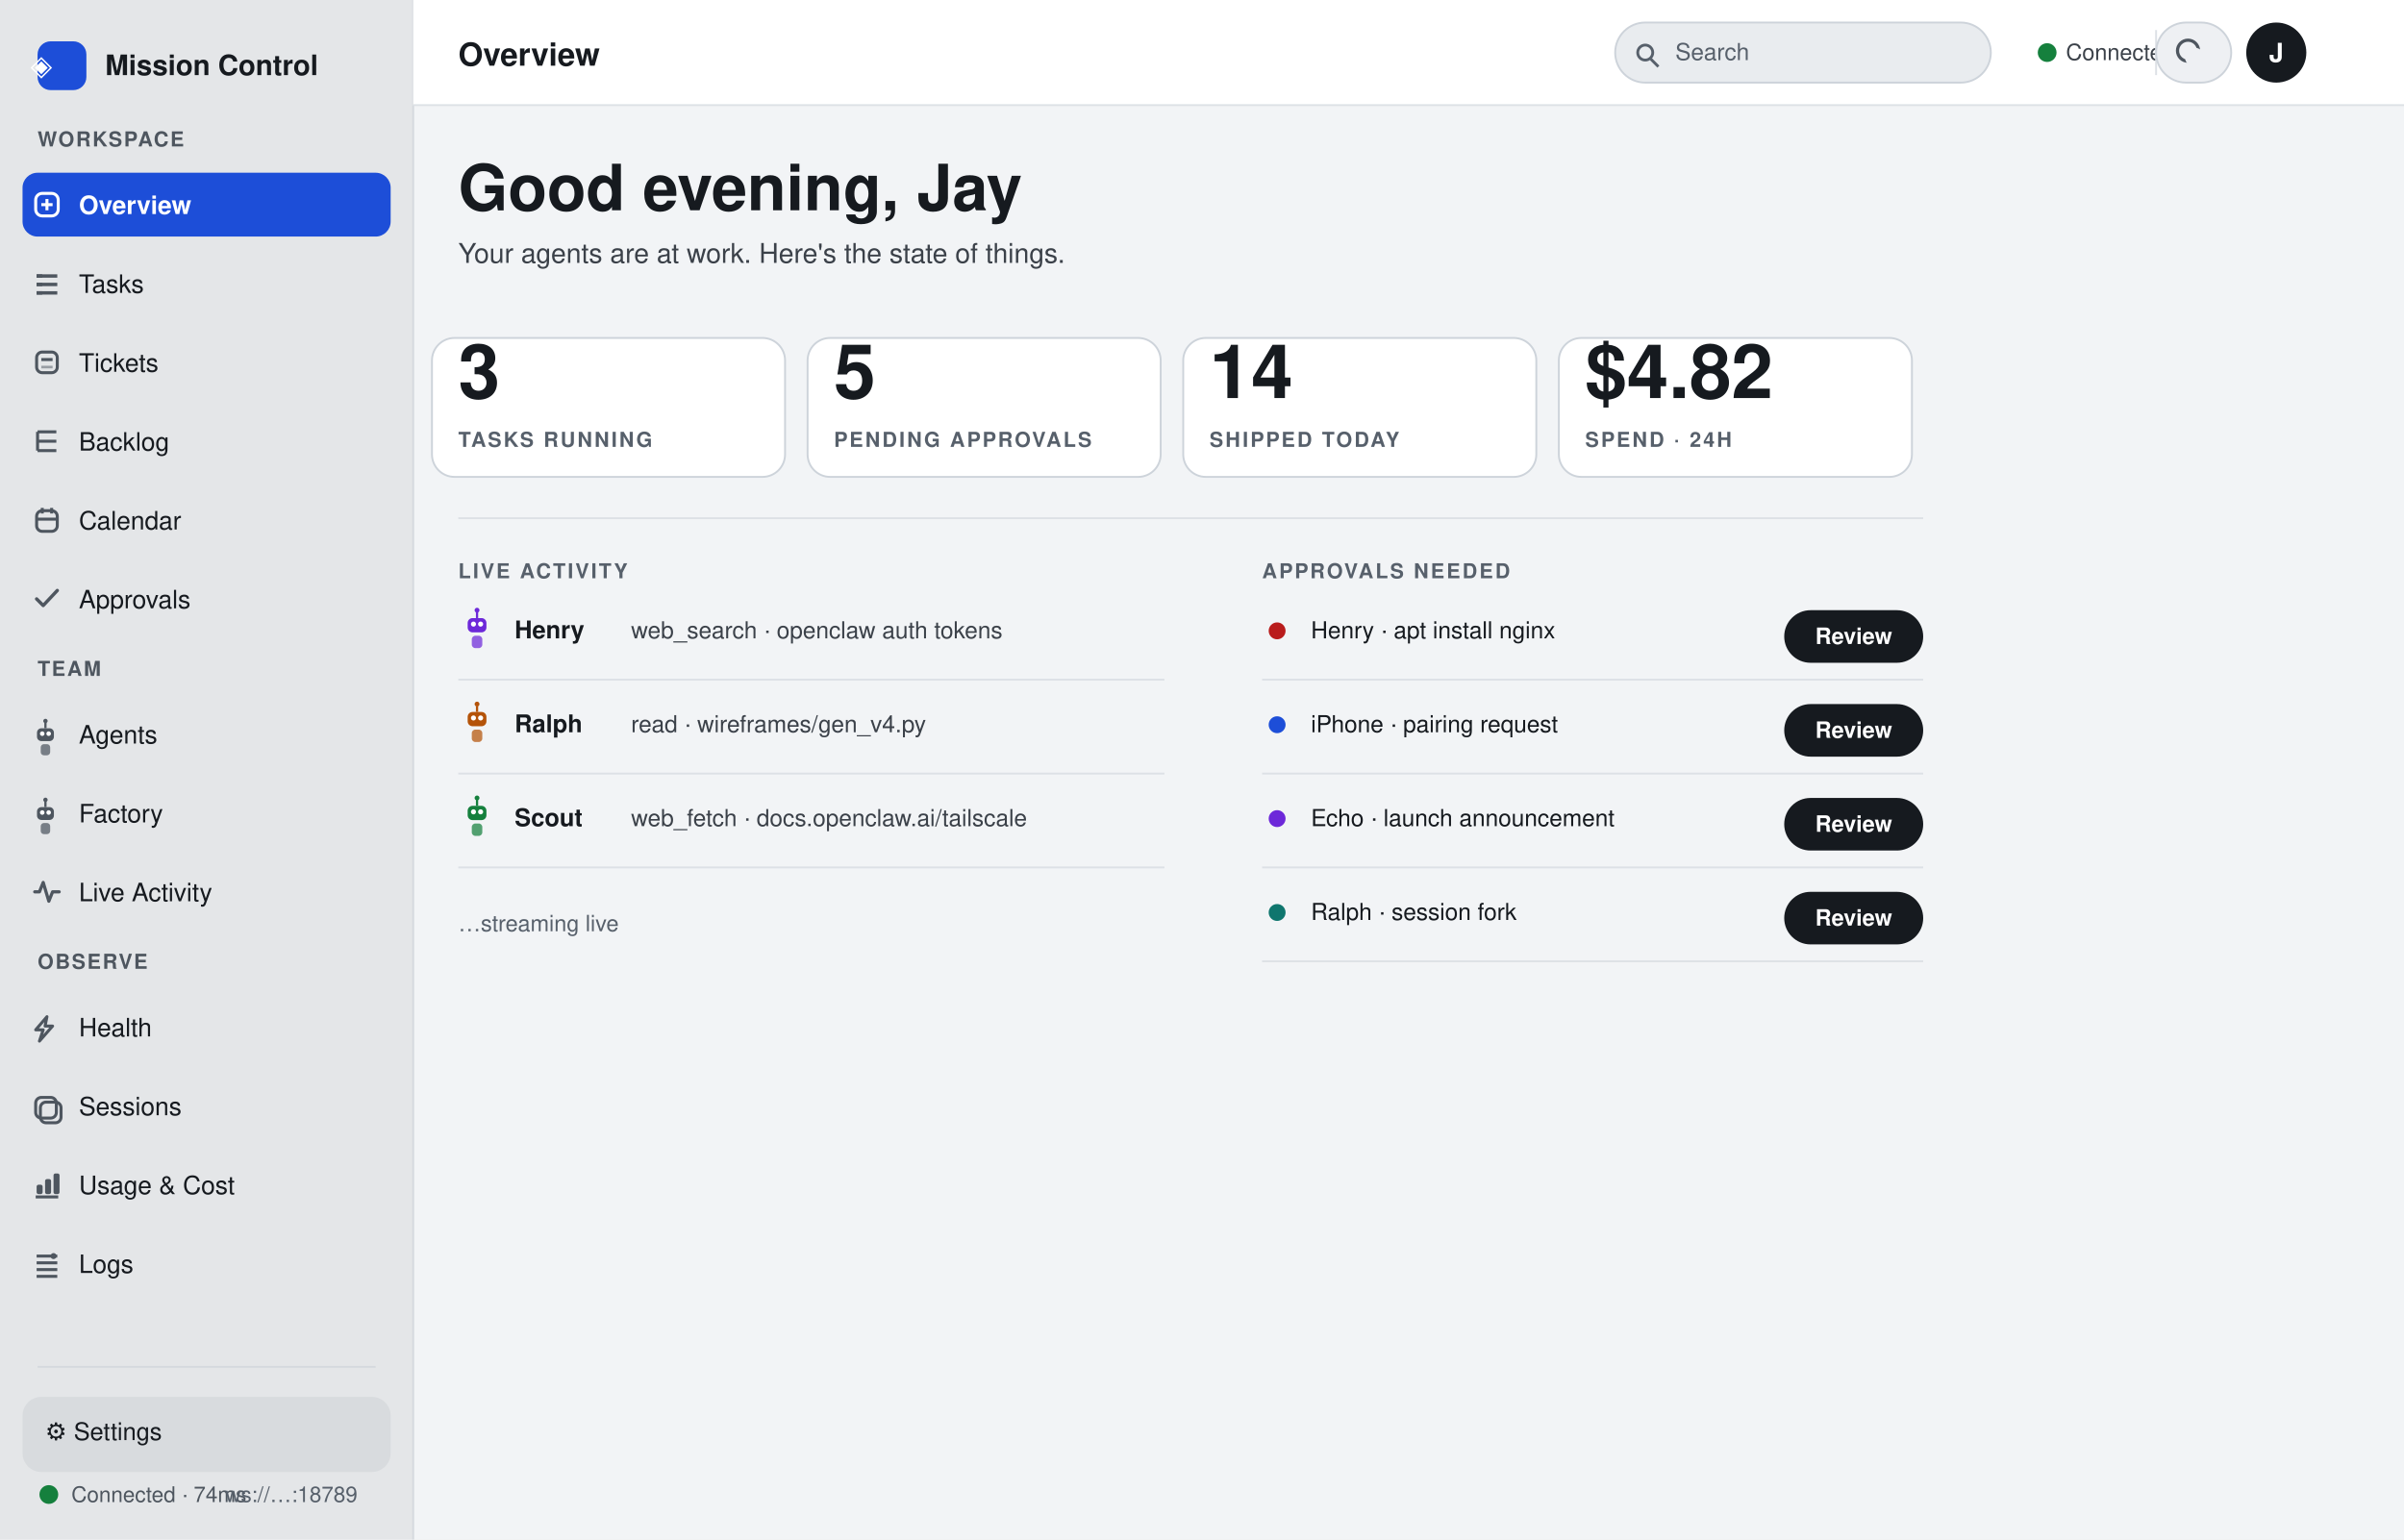
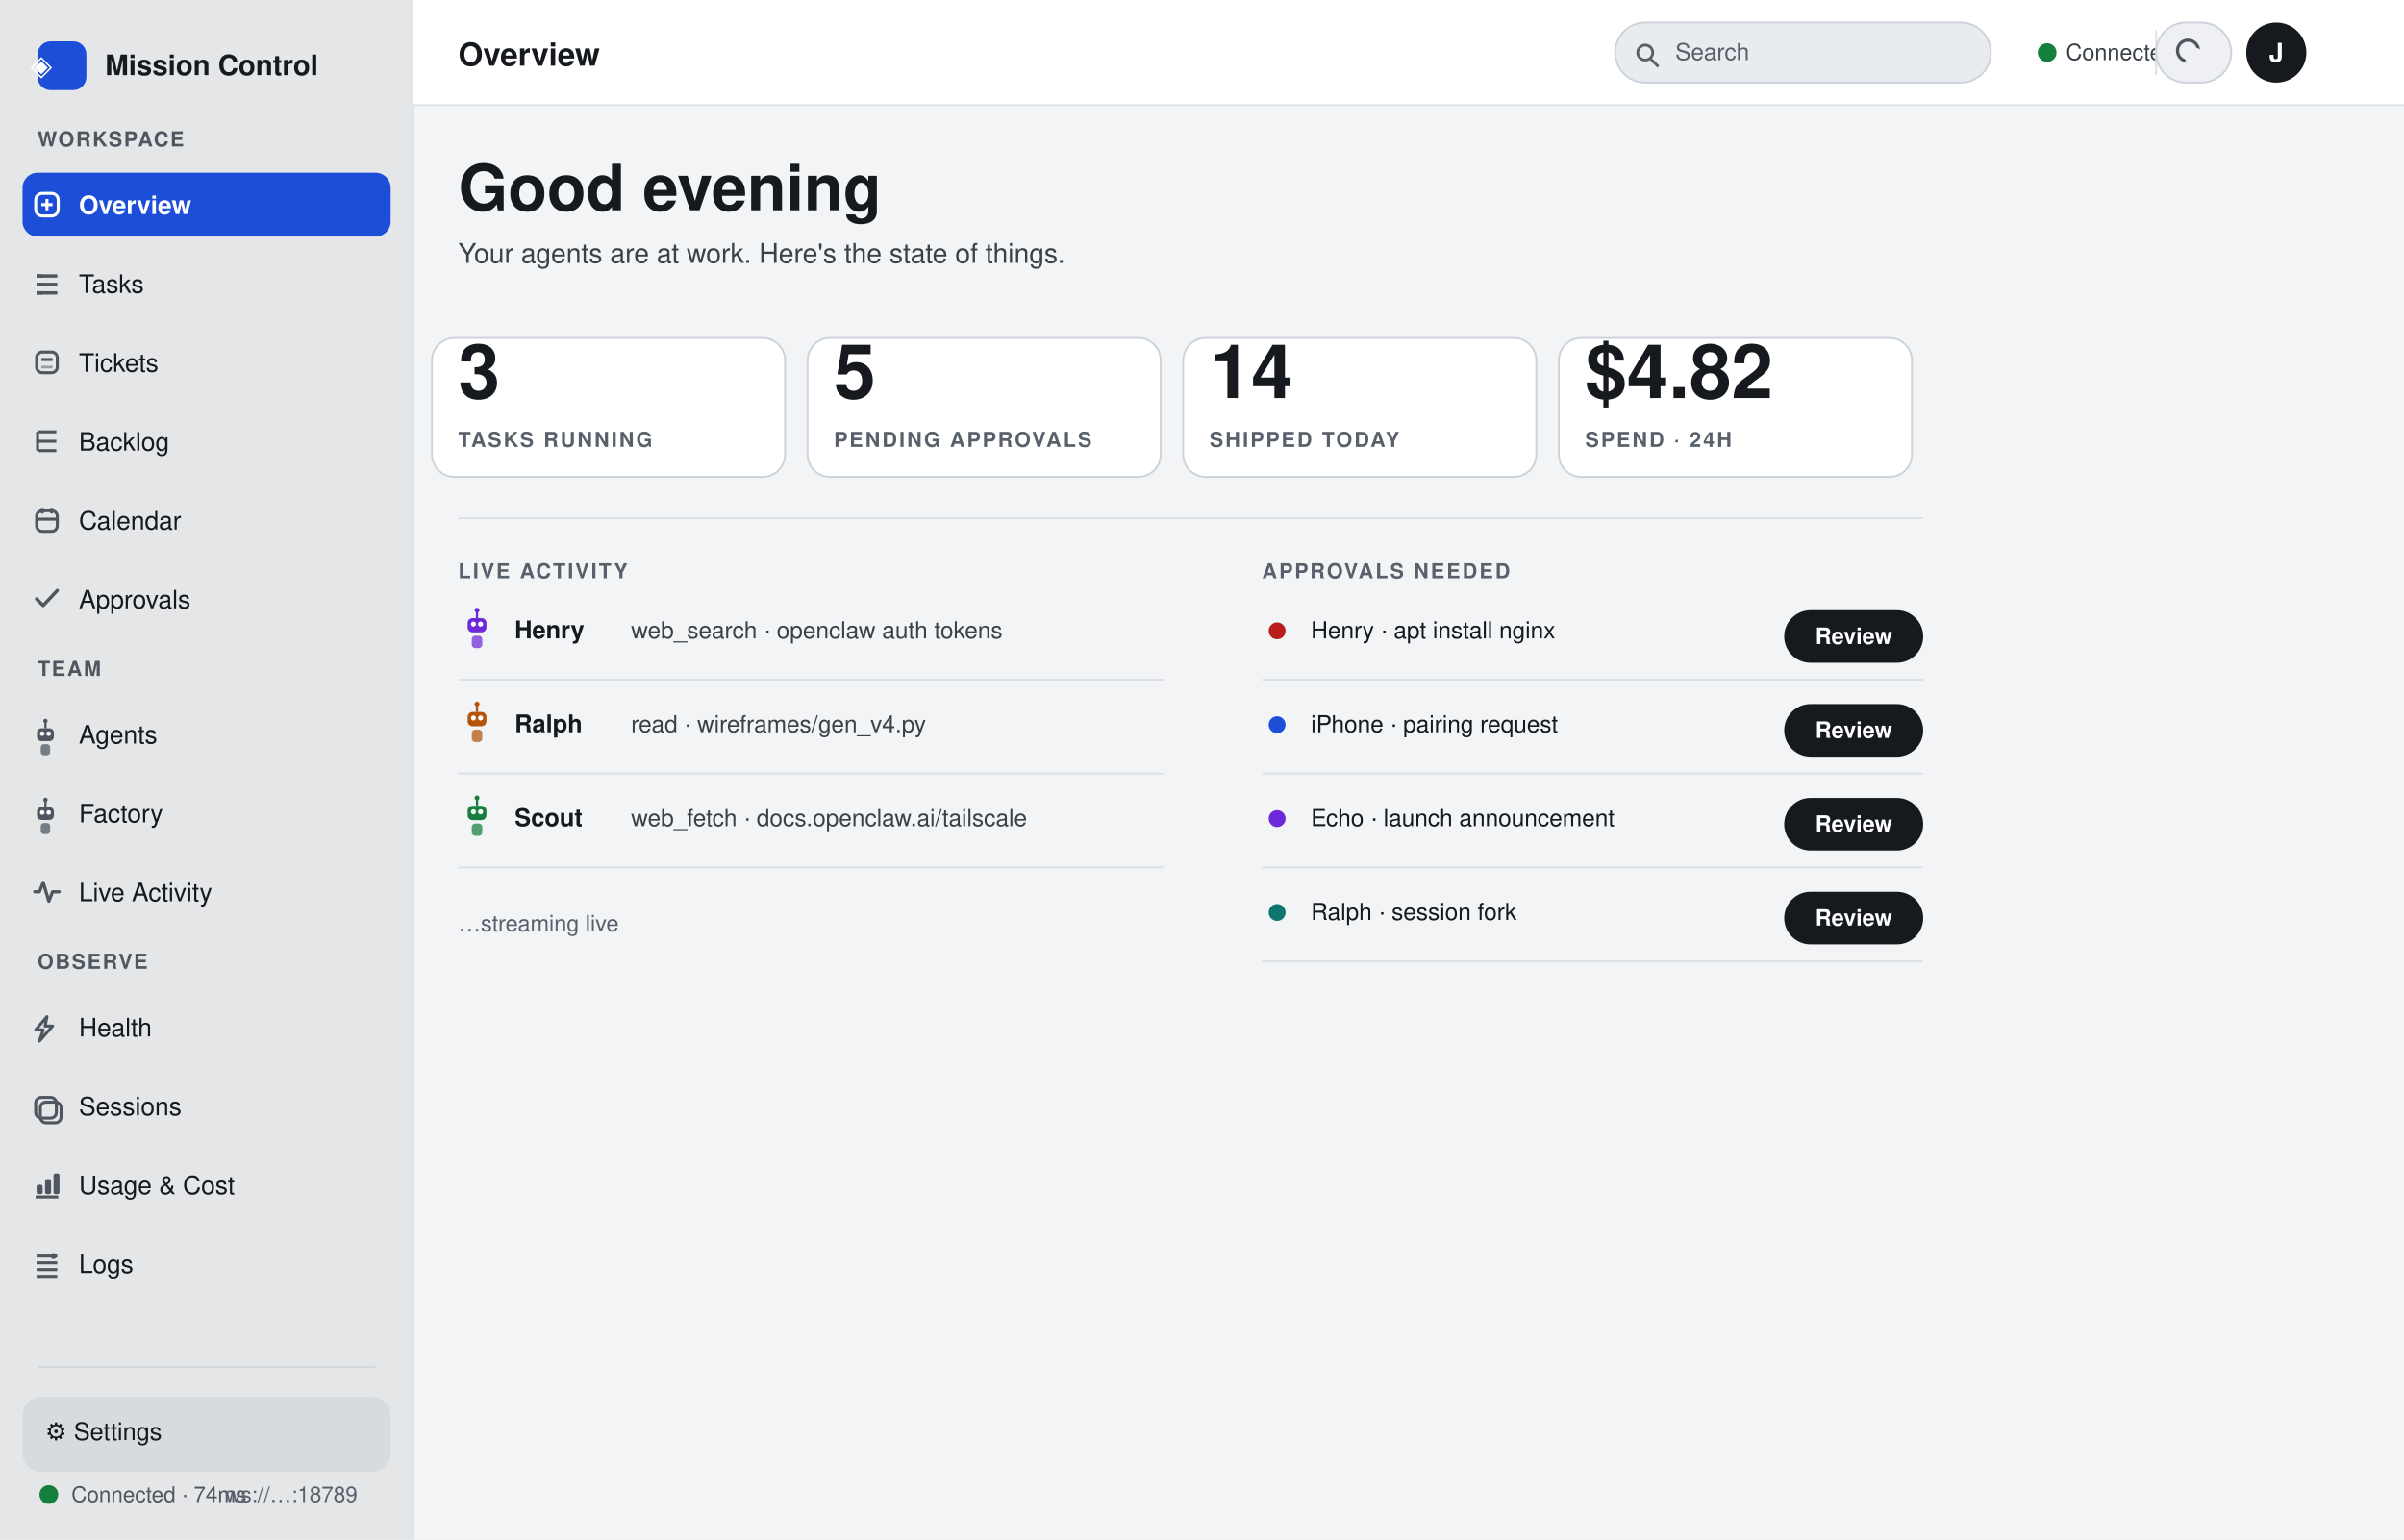
<svg xmlns="http://www.w3.org/2000/svg" width="1280" height="820" font-family="Helvetica Neue, Helvetica, Arial, sans-serif">
  <rect x="0" y="0" width="1280" height="820" fill="#F2F4F6" />
  <rect x="0" y="0" width="220" height="820" rx="0" fill="#E4E6E8" opacity="1" />
  <line x1="220" y1="0" x2="220" y2="820" stroke="#D5D9DE" stroke-width="1" opacity="1" />
  <rect x="20" y="22" width="26" height="26" rx="7" fill="#1D4ED8" opacity="1" />
  <text x="22" y="40" font-family="Helvetica Neue, Helvetica, Arial, sans-serif" font-size="15" font-weight="600" fill="#FFFFFF" text-anchor="middle" opacity="1">◈</text>
  <text x="56" y="40" font-family="Helvetica Neue, Helvetica, Arial, sans-serif" font-size="15" font-weight="600" fill="#161A1F" text-anchor="start" opacity="1">Mission Control</text>
  <text x="20" y="78" font-family="Helvetica Neue, Helvetica, Arial, sans-serif" font-size="11" font-weight="600" fill="#4E565F" text-anchor="start" opacity="1" letter-spacing="0.08em">WORKSPACE</text>
  <rect x="12" y="92" width="196" height="34" rx="8" fill="#1D4ED8" opacity="1" />
  <text x="42" y="114" font-family="Helvetica Neue, Helvetica, Arial, sans-serif" font-size="13.5" font-weight="600" fill="#FFFFFF" text-anchor="start" opacity="1">Overview</text>
  <rect x="19" y="103" width="12" height="12" rx="3.5" fill="none" stroke="#FFFFFF" stroke-width="1.6" opacity="1" />
  <line x1="22" y1="109.0" x2="28" y2="109.0" stroke="#FFFFFF" stroke-width="1.6" opacity="1" />
  <line x1="25.0" y1="106" x2="25.0" y2="112" stroke="#FFFFFF" stroke-width="1.6" opacity="1" />
  <text x="42" y="156" font-family="Helvetica Neue, Helvetica, Arial, sans-serif" font-size="13.5" font-weight="400" fill="#161A1F" text-anchor="start" opacity="1">Tasks</text>
  <line x1="19.5" y1="147.0" x2="30.5" y2="147.0" stroke="#4E565F" stroke-width="1.8" opacity="1" />
  <line x1="19.5" y1="151.5" x2="30.5" y2="151.5" stroke="#4E565F" stroke-width="1.8" opacity="1" />
  <line x1="19.5" y1="156.0" x2="30.5" y2="156.0" stroke="#4E565F" stroke-width="1.8" opacity="1" />
  <line x1="19.5" y1="147" x2="22.5" y2="147" stroke="#4E565F" stroke-width="1.8" opacity="1" />
  <line x1="19.5" y1="151.5" x2="22.5" y2="151.5" stroke="#4E565F" stroke-width="1.8" opacity="1" />
  <line x1="19.5" y1="156" x2="22.5" y2="156" stroke="#4E565F" stroke-width="1.8" opacity="1" />
  <text x="42" y="198" font-family="Helvetica Neue, Helvetica, Arial, sans-serif" font-size="13.5" font-weight="400" fill="#161A1F" text-anchor="start" opacity="1">Tickets</text>
  <rect x="19.5" y="187.5" width="11" height="11" rx="3" fill="none" stroke="#4E565F" stroke-width="1.6" opacity="1" />
  <line x1="22" y1="191.5" x2="28" y2="191.5" stroke="#4E565F" stroke-width="1.6" opacity="1" />
  <line x1="22" y1="195.5" x2="28" y2="195.5" stroke="#4E565F" stroke-width="1.4" opacity="0.5" />
  <text x="42" y="240" font-family="Helvetica Neue, Helvetica, Arial, sans-serif" font-size="13.5" font-weight="400" fill="#161A1F" text-anchor="start" opacity="1">Backlog</text>
  <line x1="20" y1="230" x2="30" y2="230" stroke="#4E565F" stroke-width="1.6" opacity="1" />
  <line x1="20" y1="235" x2="30" y2="235" stroke="#4E565F" stroke-width="1.6" opacity="1" />
  <line x1="20" y1="240" x2="30" y2="240" stroke="#4E565F" stroke-width="1.6" opacity="1" />
  <line x1="20" y1="230" x2="20" y2="240" stroke="#4E565F" stroke-width="1.6" opacity="1" />
  <text x="42" y="282" font-family="Helvetica Neue, Helvetica, Arial, sans-serif" font-size="13.5" font-weight="400" fill="#161A1F" text-anchor="start" opacity="1">Calendar</text>
  <rect x="19.5" y="272" width="11" height="11" rx="3" fill="none" stroke="#4E565F" stroke-width="1.6" opacity="1" />
  <line x1="19.5" y1="276.5" x2="30.5" y2="276.5" stroke="#4E565F" stroke-width="1.6" opacity="1" />
  <line x1="22.5" y1="270.5" x2="22.5" y2="273.5" stroke="#4E565F" stroke-width="1.6" opacity="1" />
  <line x1="27.5" y1="270.5" x2="27.5" y2="273.5" stroke="#4E565F" stroke-width="1.6" opacity="1" />
  <text x="42" y="324" font-family="Helvetica Neue, Helvetica, Arial, sans-serif" font-size="13.5" font-weight="400" fill="#161A1F" text-anchor="start" opacity="1">Approvals</text>
  <path d="M19.5,319.0 l3.5,3.5 l7.5,-8" stroke="#4E565F" stroke-width="1.8" fill="none" stroke-linecap="round" stroke-linejoin="round" />
  <text x="20" y="360" font-family="Helvetica Neue, Helvetica, Arial, sans-serif" font-size="11" font-weight="600" fill="#4E565F" text-anchor="start" opacity="1" letter-spacing="0.08em">TEAM</text>
  <text x="42" y="396" font-family="Helvetica Neue, Helvetica, Arial, sans-serif" font-size="13.5" font-weight="400" fill="#161A1F" text-anchor="start" opacity="1">Agents</text>
  <line x1="24.2" y1="385" x2="24.2" y2="387.88" stroke="#4E565F" stroke-width="1.2" opacity="1" />
  <circle cx="24.2" cy="384" r="1.17" fill="#4E565F" opacity="1" />
  <rect x="19.7" y="387.88" width="9.0" height="6.84" rx="2.34" fill="#4E565F" opacity="1" />
  <circle cx="22.49" cy="390.76" r="1.215" fill="#FFFFFF" opacity="1" />
  <circle cx="25.91" cy="390.76" r="1.215" fill="#FFFFFF" opacity="1" />
  <rect x="21.68" y="396.34" width="5.04" height="5.94" rx="1.71" fill="#4E565F" opacity="0.72" />
  <text x="42" y="438" font-family="Helvetica Neue, Helvetica, Arial, sans-serif" font-size="13.5" font-weight="400" fill="#161A1F" text-anchor="start" opacity="1">Factory</text>
  <line x1="24.2" y1="427" x2="24.2" y2="429.88" stroke="#4E565F" stroke-width="1.2" opacity="1" />
  <circle cx="24.2" cy="426" r="1.17" fill="#4E565F" opacity="1" />
  <rect x="19.7" y="429.88" width="9.0" height="6.84" rx="2.34" fill="#4E565F" opacity="1" />
  <circle cx="22.49" cy="432.76" r="1.215" fill="#FFFFFF" opacity="1" />
  <circle cx="25.91" cy="432.76" r="1.215" fill="#FFFFFF" opacity="1" />
  <rect x="21.68" y="438.34" width="5.04" height="5.94" rx="1.71" fill="#4E565F" opacity="0.72" />
  <text x="42" y="480" font-family="Helvetica Neue, Helvetica, Arial, sans-serif" font-size="13.5" font-weight="400" fill="#161A1F" text-anchor="start" opacity="1">Live Activity</text>
  <path d="M18.5,475.0 L21,475.0 L23,470.0 L26,480.0 L28,475.0 L31.5,475.0" stroke="#4E565F" stroke-width="1.7" fill="none" stroke-linecap="round" stroke-linejoin="round" />
  <text x="20" y="516" font-family="Helvetica Neue, Helvetica, Arial, sans-serif" font-size="11" font-weight="600" fill="#4E565F" text-anchor="start" opacity="1" letter-spacing="0.08em">OBSERVE</text>
  <text x="42" y="552" font-family="Helvetica Neue, Helvetica, Arial, sans-serif" font-size="13.5" font-weight="400" fill="#161A1F" text-anchor="start" opacity="1">Health</text>
  <path d="M25.0,541.5 l-6,7 l4,0 l-2,6 l7,-8 l-4,0 z" stroke="#4E565F" stroke-width="1.6" fill="none" stroke-linecap="round" stroke-linejoin="round" />
  <text x="42" y="594" font-family="Helvetica Neue, Helvetica, Arial, sans-serif" font-size="13.5" font-weight="400" fill="#161A1F" text-anchor="start" opacity="1">Sessions</text>
  <rect x="19" y="584.5" width="11" height="11" rx="3" fill="none" stroke="#4E565F" stroke-width="1.6" opacity="1" />
  <rect x="21.5" y="587" width="11" height="11" rx="3" fill="none" stroke="#4E565F" stroke-width="1.6" opacity="1" />
  <text x="42" y="636" font-family="Helvetica Neue, Helvetica, Arial, sans-serif" font-size="13.5" font-weight="400" fill="#161A1F" text-anchor="start" opacity="1">Usage &amp; Cost</text>
  <rect x="19.5" y="631" width="3.2" height="5" rx="1" fill="#4E565F" opacity="1" />
  <rect x="24.0" y="628" width="3.2" height="8" rx="1" fill="#4E565F" opacity="1" />
  <rect x="28.5" y="625" width="3.2" height="11" rx="1" fill="#4E565F" opacity="1" />
  <line x1="19" y1="637.5" x2="31" y2="637.5" stroke="#4E565F" stroke-width="1.6" opacity="1" />
  <text x="42" y="678" font-family="Helvetica Neue, Helvetica, Arial, sans-serif" font-size="13.5" font-weight="400" fill="#161A1F" text-anchor="start" opacity="1">Logs</text>
  <line x1="19.5" y1="669.0" x2="30.5" y2="669.0" stroke="#4E565F" stroke-width="1.6" opacity="1" />
  <line x1="19.5" y1="672.6" x2="30.5" y2="672.6" stroke="#4E565F" stroke-width="1.6" opacity="1" />
  <line x1="19.5" y1="676.2" x2="30.5" y2="676.2" stroke="#4E565F" stroke-width="1.6" opacity="1" />
  <line x1="19.5" y1="679.8" x2="30.5" y2="679.8" stroke="#4E565F" stroke-width="1.6" opacity="1" />
  <circle cx="28.5" cy="669" r="1.6" fill="#4E565F" opacity="1" />
  <line x1="20" y1="728" x2="200" y2="728" stroke="#D5D9DE" stroke-width="1" opacity="1" />
  <rect x="12" y="744" width="196" height="40" rx="10" fill="#D8DBDE" opacity="1" />
  <text x="24" y="767" font-family="Helvetica Neue, Helvetica, Arial, sans-serif" font-size="13" font-weight="500" fill="#161A1F" text-anchor="start" opacity="1">⚙  Settings</text>
  <circle cx="26" cy="796" r="5" fill="#15803D" opacity="1" />
  <text x="38" y="800" font-family="Helvetica Neue, Helvetica, Arial, sans-serif" font-size="11.5" font-weight="400" fill="#4E565F" text-anchor="start" opacity="1">Connected · 74ms</text>
  <text x="120" y="800" font-family="Helvetica Neue, Helvetica, Arial, sans-serif" font-size="11.5" font-weight="400" fill="#57606B" text-anchor="start" opacity="1">ws://…:18789</text>
  <rect x="220" y="0" width="1060" height="56" rx="0" fill="#FFFFFF" opacity="1" />
  <line x1="220" y1="56" x2="1280" y2="56" stroke="#DDE1E6" stroke-width="1" opacity="1" />
  <text x="244" y="35" font-family="Helvetica Neue, Helvetica, Arial, sans-serif" font-size="17" font-weight="600" fill="#161A1F" text-anchor="start" opacity="1">Overview</text>
  <rect x="860" y="12" width="200" height="32" rx="16.0" fill="#E9ECEF" stroke="#CDD3DA" stroke-width="1" opacity="1" />
  <circle cx="876" cy="28.0" r="4" fill="none" stroke="#57606B" stroke-width="1.5" opacity="1" />
  <line x1="879" y1="31.5" x2="883" y2="35.5" stroke="#57606B" stroke-width="1.5" opacity="1" />
  <text x="892" y="32.0" font-family="Helvetica Neue, Helvetica, Arial, sans-serif" font-size="12.5" font-weight="400" fill="#57606B" text-anchor="start" opacity="1">Search</text>
  <circle cx="1090" cy="28" r="5" fill="#15803D" opacity="1" />
  <text x="1100" y="32" font-family="Helvetica Neue, Helvetica, Arial, sans-serif" font-size="12" font-weight="500" fill="#3B4149" text-anchor="start" opacity="1">Connected</text>
  <line x1="1148" y1="16" x2="1148" y2="40" stroke="#DDE1E6" stroke-width="1" opacity="1" />
  <rect x="1148" y="12" width="40" height="32" rx="16" fill="#EEF0F3" stroke="#CDD3DA" stroke-width="1" opacity="1" />
  <circle cx="1165" cy="27" r="5.6" fill="none" stroke="#4E565F" stroke-width="1.7" opacity="1" />
  <circle cx="1168.5" cy="30.5" r="5.1" fill="#EEF0F3" opacity="1" />
  <rect x="1196" y="12" width="32" height="32" rx="16" fill="#161A1F" opacity="1" />
  <text x="1212" y="33" font-family="Helvetica Neue, Helvetica, Arial, sans-serif" font-size="14" font-weight="600" fill="#FFFFFF" text-anchor="middle" opacity="1">J</text>
-   <text x="244" y="112" font-family="Helvetica Neue, Helvetica, Arial, sans-serif" font-size="34" font-weight="600" fill="#161A1F" text-anchor="start" opacity="1">Good evening, Jay</text>
+   <text x="244" y="112" font-family="Helvetica Neue, Helvetica, Arial, sans-serif" font-size="34" font-weight="600" fill="#161A1F" text-anchor="start" opacity="1">Good evening</text>
  <text x="244" y="140" font-family="Helvetica Neue, Helvetica, Arial, sans-serif" font-size="14.5" font-weight="400" fill="#3B4149" text-anchor="start" opacity="1">Your agents are at work. Here's the state of things.</text>
  <rect x="230" y="180" width="188" height="74" rx="12" fill="#FFFFFF" stroke="#CDD3DA" stroke-width="1" opacity="1" />
  <text x="244" y="212" font-family="Helvetica Neue, Helvetica, Arial, sans-serif" font-size="40" font-weight="600" fill="#161A1F" text-anchor="start" opacity="1">3</text>
  <text x="244" y="238" font-family="Helvetica Neue, Helvetica, Arial, sans-serif" font-size="11" font-weight="600" fill="#57606B" text-anchor="start" opacity="1" letter-spacing="0.1em">TASKS RUNNING</text>
  <rect x="430" y="180" width="188" height="74" rx="12" fill="#FFFFFF" stroke="#CDD3DA" stroke-width="1" opacity="1" />
  <text x="444" y="212" font-family="Helvetica Neue, Helvetica, Arial, sans-serif" font-size="40" font-weight="600" fill="#161A1F" text-anchor="start" opacity="1">5</text>
  <text x="444" y="238" font-family="Helvetica Neue, Helvetica, Arial, sans-serif" font-size="11" font-weight="600" fill="#57606B" text-anchor="start" opacity="1" letter-spacing="0.1em">PENDING APPROVALS</text>
  <rect x="630" y="180" width="188" height="74" rx="12" fill="#FFFFFF" stroke="#CDD3DA" stroke-width="1" opacity="1" />
  <text x="644" y="212" font-family="Helvetica Neue, Helvetica, Arial, sans-serif" font-size="40" font-weight="600" fill="#161A1F" text-anchor="start" opacity="1">14</text>
  <text x="644" y="238" font-family="Helvetica Neue, Helvetica, Arial, sans-serif" font-size="11" font-weight="600" fill="#57606B" text-anchor="start" opacity="1" letter-spacing="0.1em">SHIPPED TODAY</text>
  <rect x="830" y="180" width="188" height="74" rx="12" fill="#FFFFFF" stroke="#CDD3DA" stroke-width="1" opacity="1" />
  <text x="844" y="212" font-family="Helvetica Neue, Helvetica, Arial, sans-serif" font-size="40" font-weight="600" fill="#161A1F" text-anchor="start" opacity="1">$4.82</text>
  <text x="844" y="238" font-family="Helvetica Neue, Helvetica, Arial, sans-serif" font-size="11" font-weight="600" fill="#57606B" text-anchor="start" opacity="1" letter-spacing="0.1em">SPEND · 24H</text>
  <line x1="244" y1="276" x2="1024" y2="276" stroke="#DDE1E6" stroke-width="1" opacity="1" />
  <text x="244" y="308" font-family="Helvetica Neue, Helvetica, Arial, sans-serif" font-size="11" font-weight="600" fill="#57606B" text-anchor="start" opacity="1" letter-spacing="0.1em">LIVE ACTIVITY</text>
  <line x1="254.0" y1="326" x2="254.0" y2="329.2" stroke="#6D28D9" stroke-width="1.2" opacity="1" />
  <circle cx="254.0" cy="325" r="1.3" fill="#6D28D9" opacity="1" />
  <rect x="249.0" y="329.2" width="10.0" height="7.6" rx="2.6" fill="#6D28D9" opacity="1" />
  <circle cx="252.1" cy="332.4" r="1.35" fill="#FFFFFF" opacity="1" />
  <circle cx="255.9" cy="332.4" r="1.35" fill="#FFFFFF" opacity="1" />
  <rect x="251.2" y="338.6" width="5.6" height="6.6" rx="1.9" fill="#6D28D9" opacity="0.72" />
  <text x="274" y="340" font-family="Helvetica Neue, Helvetica, Arial, sans-serif" font-size="13" font-weight="600" fill="#161A1F" text-anchor="start" opacity="1">Henry</text>
  <text x="336" y="340" font-family="Helvetica Neue, Helvetica, Arial, sans-serif" font-size="12.5" font-weight="400" fill="#3B4149" text-anchor="start" opacity="1">web_search · openclaw auth tokens</text>
  <line x1="244" y1="362" x2="620" y2="362" stroke="#DDE1E6" stroke-width="1" opacity="1" />
  <line x1="254.0" y1="376" x2="254.0" y2="379.2" stroke="#B45309" stroke-width="1.2" opacity="1" />
  <circle cx="254.0" cy="375" r="1.3" fill="#B45309" opacity="1" />
  <rect x="249.0" y="379.2" width="10.0" height="7.6" rx="2.6" fill="#B45309" opacity="1" />
  <circle cx="252.1" cy="382.4" r="1.35" fill="#FFFFFF" opacity="1" />
  <circle cx="255.9" cy="382.4" r="1.35" fill="#FFFFFF" opacity="1" />
  <rect x="251.2" y="388.6" width="5.6" height="6.6" rx="1.9" fill="#B45309" opacity="0.72" />
  <text x="274" y="390" font-family="Helvetica Neue, Helvetica, Arial, sans-serif" font-size="13" font-weight="600" fill="#161A1F" text-anchor="start" opacity="1">Ralph</text>
  <text x="336" y="390" font-family="Helvetica Neue, Helvetica, Arial, sans-serif" font-size="12.5" font-weight="400" fill="#3B4149" text-anchor="start" opacity="1">read · wireframes/gen_v4.py</text>
  <line x1="244" y1="412" x2="620" y2="412" stroke="#DDE1E6" stroke-width="1" opacity="1" />
  <line x1="254.0" y1="426" x2="254.0" y2="429.2" stroke="#15803D" stroke-width="1.2" opacity="1" />
  <circle cx="254.0" cy="425" r="1.3" fill="#15803D" opacity="1" />
  <rect x="249.0" y="429.2" width="10.0" height="7.6" rx="2.6" fill="#15803D" opacity="1" />
  <circle cx="252.1" cy="432.4" r="1.35" fill="#FFFFFF" opacity="1" />
  <circle cx="255.9" cy="432.4" r="1.35" fill="#FFFFFF" opacity="1" />
  <rect x="251.2" y="438.6" width="5.6" height="6.6" rx="1.9" fill="#15803D" opacity="0.72" />
  <text x="274" y="440" font-family="Helvetica Neue, Helvetica, Arial, sans-serif" font-size="13" font-weight="600" fill="#161A1F" text-anchor="start" opacity="1">Scout</text>
  <text x="336" y="440" font-family="Helvetica Neue, Helvetica, Arial, sans-serif" font-size="12.5" font-weight="400" fill="#3B4149" text-anchor="start" opacity="1">web_fetch · docs.openclaw.ai/tailscale</text>
  <line x1="244" y1="462" x2="620" y2="462" stroke="#DDE1E6" stroke-width="1" opacity="1" />
  <text x="244" y="496" font-family="Helvetica Neue, Helvetica, Arial, sans-serif" font-size="12" font-weight="400" fill="#57606B" text-anchor="start" opacity="1">…streaming live</text>
  <text x="672" y="308" font-family="Helvetica Neue, Helvetica, Arial, sans-serif" font-size="11" font-weight="600" fill="#57606B" text-anchor="start" opacity="1" letter-spacing="0.1em">APPROVALS NEEDED</text>
  <circle cx="680" cy="336" r="4.5" fill="#B91C1C" opacity="1" />
  <text x="698" y="340" font-family="Helvetica Neue, Helvetica, Arial, sans-serif" font-size="12.5" font-weight="500" fill="#161A1F" text-anchor="start" opacity="1">Henry · apt install nginx</text>
  <rect x="950" y="325" width="74" height="28" rx="14.0" fill="#161A1F" stroke="none" stroke-width="1" opacity="1" />
  <text x="987.0" y="343.0" font-family="Helvetica Neue, Helvetica, Arial, sans-serif" font-size="12" font-weight="600" fill="#FFFFFF" text-anchor="middle" opacity="1">Review</text>
  <line x1="672" y1="362" x2="1024" y2="362" stroke="#DDE1E6" stroke-width="1" opacity="1" />
  <circle cx="680" cy="386" r="4.5" fill="#1D4ED8" opacity="1" />
  <text x="698" y="390" font-family="Helvetica Neue, Helvetica, Arial, sans-serif" font-size="12.5" font-weight="500" fill="#161A1F" text-anchor="start" opacity="1">iPhone · pairing request</text>
  <rect x="950" y="375" width="74" height="28" rx="14.0" fill="#161A1F" stroke="none" stroke-width="1" opacity="1" />
  <text x="987.0" y="393.0" font-family="Helvetica Neue, Helvetica, Arial, sans-serif" font-size="12" font-weight="600" fill="#FFFFFF" text-anchor="middle" opacity="1">Review</text>
  <line x1="672" y1="412" x2="1024" y2="412" stroke="#DDE1E6" stroke-width="1" opacity="1" />
  <circle cx="680" cy="436" r="4.5" fill="#6D28D9" opacity="1" />
  <text x="698" y="440" font-family="Helvetica Neue, Helvetica, Arial, sans-serif" font-size="12.5" font-weight="500" fill="#161A1F" text-anchor="start" opacity="1">Echo · launch announcement</text>
  <rect x="950" y="425" width="74" height="28" rx="14.0" fill="#161A1F" stroke="none" stroke-width="1" opacity="1" />
  <text x="987.0" y="443.0" font-family="Helvetica Neue, Helvetica, Arial, sans-serif" font-size="12" font-weight="600" fill="#FFFFFF" text-anchor="middle" opacity="1">Review</text>
  <line x1="672" y1="462" x2="1024" y2="462" stroke="#DDE1E6" stroke-width="1" opacity="1" />
  <circle cx="680" cy="486" r="4.5" fill="#0F766E" opacity="1" />
  <text x="698" y="490" font-family="Helvetica Neue, Helvetica, Arial, sans-serif" font-size="12.5" font-weight="500" fill="#161A1F" text-anchor="start" opacity="1">Ralph · session fork</text>
  <rect x="950" y="475" width="74" height="28" rx="14.0" fill="#161A1F" stroke="none" stroke-width="1" opacity="1" />
  <text x="987.0" y="493.0" font-family="Helvetica Neue, Helvetica, Arial, sans-serif" font-size="12" font-weight="600" fill="#FFFFFF" text-anchor="middle" opacity="1">Review</text>
  <line x1="672" y1="512" x2="1024" y2="512" stroke="#DDE1E6" stroke-width="1" opacity="1" />
</svg>
